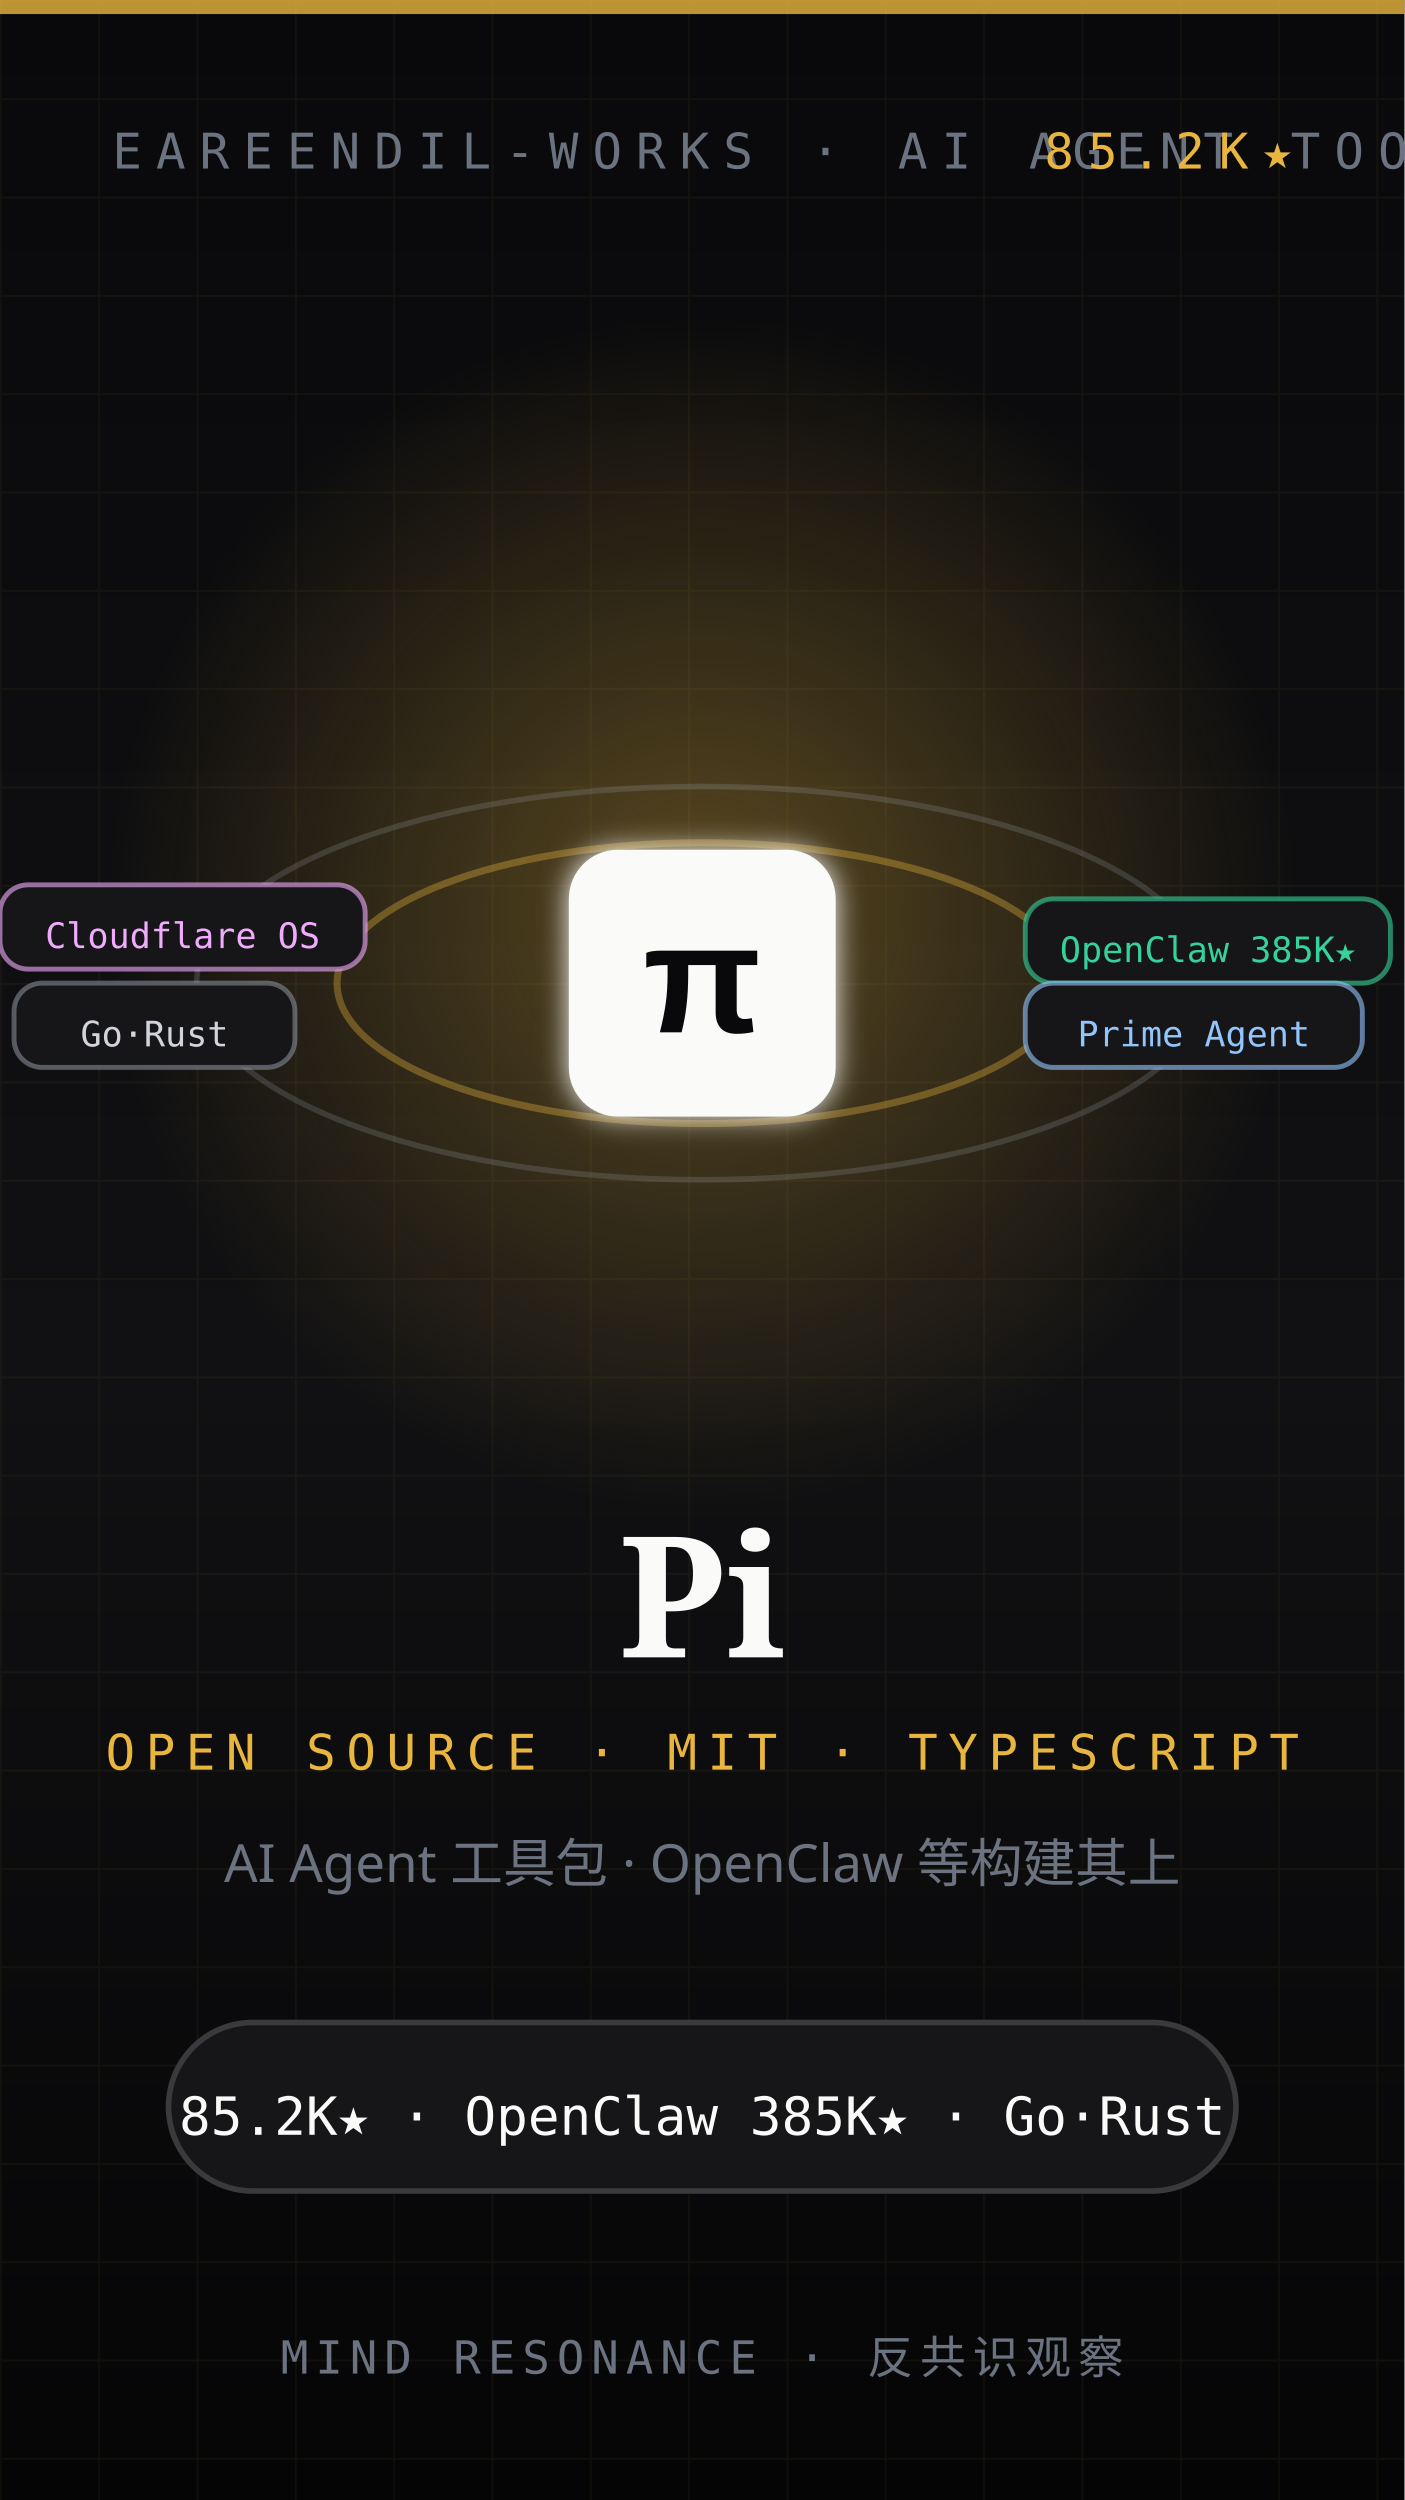
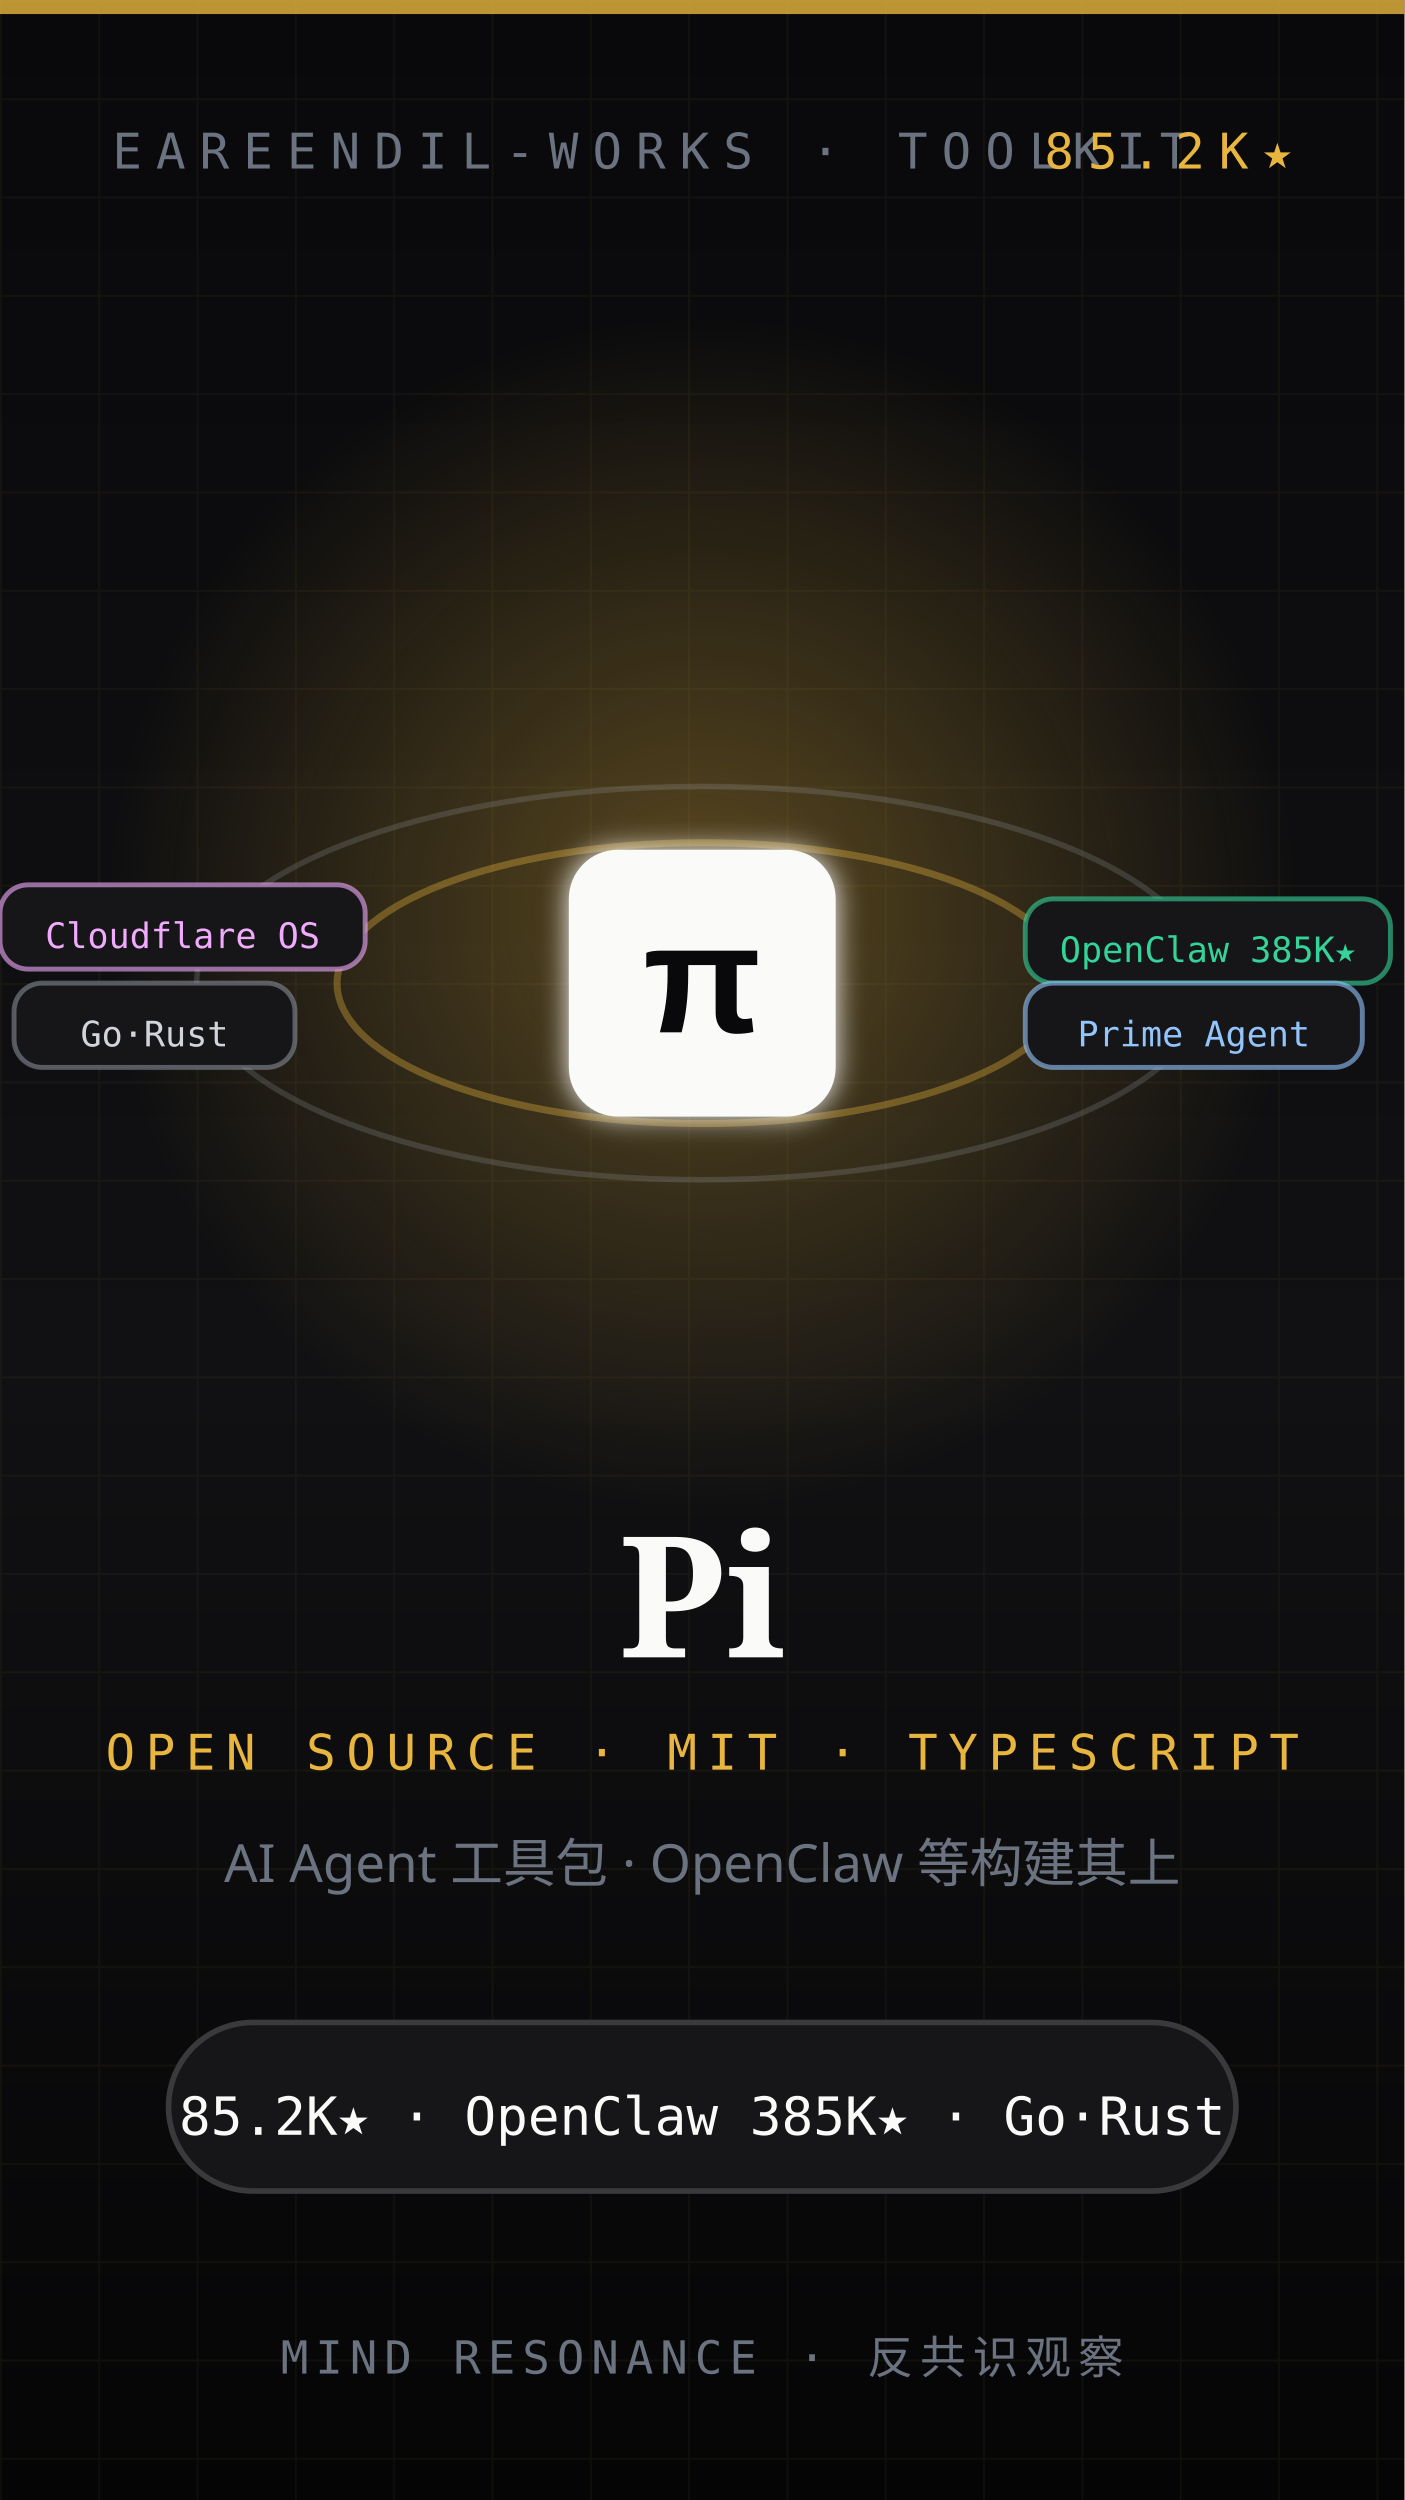
<svg xmlns="http://www.w3.org/2000/svg" width="200" height="356" viewBox="0 0 200 356" role="img" aria-label="Pi — AI Agent 工具包">
  <defs>
    <linearGradient id="bg" x1="0" y1="0" x2="0" y2="1">
      <stop offset="0" stop-color="#09090B" />
      <stop offset="0.55" stop-color="#111113" />
      <stop offset="1" stop-color="#050506" />
    </linearGradient>
    <radialGradient id="glow" cx="0.5" cy="0.5" r="0.5">
      <stop offset="0" stop-color="#E8B63E" stop-opacity="0.35" />
      <stop offset="1" stop-color="#E8B63E" stop-opacity="0" />
    </radialGradient>
    <filter id="neon" x="-80%" y="-80%" width="260%" height="260%">
      <feGaussianBlur stdDeviation="2" result="b" />
      <feMerge>
        <feMergeNode in="b" />
        <feMergeNode in="SourceGraphic" />
      </feMerge>
    </filter>
    <pattern id="grid" width="14" height="14" patternUnits="userSpaceOnUse">
      <path d="M14 0H0V14" fill="none" stroke="#E8B63E" stroke-opacity="0.05" stroke-width="0.5" />
    </pattern>
  </defs>
  <rect width="200" height="356" fill="url(#bg)" />
  <rect width="200" height="356" fill="url(#grid)" />
  <circle cx="100" cy="130" r="85" fill="url(#glow)" />
  <rect x="0" y="0" width="200" height="2" fill="#E8B63E" opacity="0.8" />
  <g font-family="monospace" font-size="7" letter-spacing="2" fill="#6B7280">
-     <text x="16" y="24">EAREENDIL-WORKS · AI AGENT TOOLKIT</text>
+     <text x="16" y="24">EAREENDIL-WORKS · TOOLKIT</text>
    <text x="184" y="24" text-anchor="end" fill="#E8B63E">85.2K★</text>
  </g>
  <g transform="translate(100,140)">
    <ellipse cx="0" cy="0" rx="52" ry="20" fill="none" stroke="#E8B63E" stroke-opacity="0.35" stroke-width="1">
      <animateTransform attributeName="transform" type="rotate" from="0" to="360" dur="16s" repeatCount="indefinite" />
    </ellipse>
    <ellipse cx="0" cy="0" rx="72" ry="28" fill="none" stroke="#9CA3AF" stroke-opacity="0.22" stroke-width="0.8">
      <animateTransform attributeName="transform" type="rotate" from="360" to="0" dur="26s" repeatCount="indefinite" />
    </ellipse>
    <rect x="-19" y="-19" width="38" height="38" rx="7" fill="#FAFAF9" filter="url(#neon)">
      <animate attributeName="opacity" values="0.85;1;0.85" dur="3s" repeatCount="indefinite" />
    </rect>
    <text x="0" y="7" text-anchor="middle" font-family="'Helvetica Neue', Arial, sans-serif" font-size="22" font-weight="700" fill="#09090B">π</text>
    <g font-family="monospace" font-size="5">
      <g>
        <animateTransform attributeName="transform" type="rotate" from="0" to="360" dur="16s" repeatCount="indefinite" />
        <rect x="46" y="-12" width="52" height="12" rx="4" fill="#161619" stroke="#34D399" stroke-opacity="0.6" stroke-width="0.7" />
        <text x="72" y="-3" text-anchor="middle" fill="#34D399">OpenClaw 385K★</text>
      </g>
      <g>
        <animateTransform attributeName="transform" type="rotate" from="0" to="360" dur="16s" repeatCount="indefinite" />
        <rect x="46" y="0" width="48" height="12" rx="4" fill="#161619" stroke="#93C5FD" stroke-opacity="0.6" stroke-width="0.7" />
        <text x="70" y="9" text-anchor="middle" fill="#93C5FD">Prime Agent</text>
      </g>
      <g>
        <animateTransform attributeName="transform" type="rotate" from="360" to="0" dur="26s" repeatCount="indefinite" />
        <rect x="-100" y="-14" width="52" height="12" rx="4" fill="#161619" stroke="#F0ABFC" stroke-opacity="0.6" stroke-width="0.7" />
        <text x="-74" y="-5" text-anchor="middle" fill="#F0ABFC">Cloudflare OS</text>
      </g>
      <g>
        <animateTransform attributeName="transform" type="rotate" from="360" to="0" dur="26s" repeatCount="indefinite" />
        <rect x="-98" y="0" width="40" height="12" rx="4" fill="#161619" stroke="#9CA3AF" stroke-opacity="0.5" stroke-width="0.7" />
        <text x="-78" y="9" text-anchor="middle" fill="#D1D5DB">Go·Rust</text>
      </g>
    </g>
  </g>
  <text x="100" y="236" text-anchor="middle" font-family="Georgia,serif" font-size="24" font-weight="bold" fill="#FAFAF9">Pi</text>
  <text x="100" y="252" text-anchor="middle" font-family="monospace" font-size="7" fill="#E8B63E" letter-spacing="1.5">OPEN SOURCE · MIT · TYPESCRIPT</text>
  <text x="100" y="268" text-anchor="middle" font-family="sans-serif" font-size="7.5" fill="#6B7280">AI Agent 工具包 · OpenClaw 等构建其上</text>
  <rect x="24" y="288" width="152" height="24" rx="12" fill="#161619" stroke="#3A3A3D" stroke-width="0.8" />
  <text x="100" y="304" text-anchor="middle" font-family="monospace" font-size="7.5" fill="#FAFAF9">85.2K★ · OpenClaw 385K★ · Go·Rust</text>
  <text x="100" y="338" text-anchor="middle" font-family="monospace" font-size="6.5" fill="#6B7280" letter-spacing="1">MIND RESONANCE · 反共识观察</text>
</svg>
